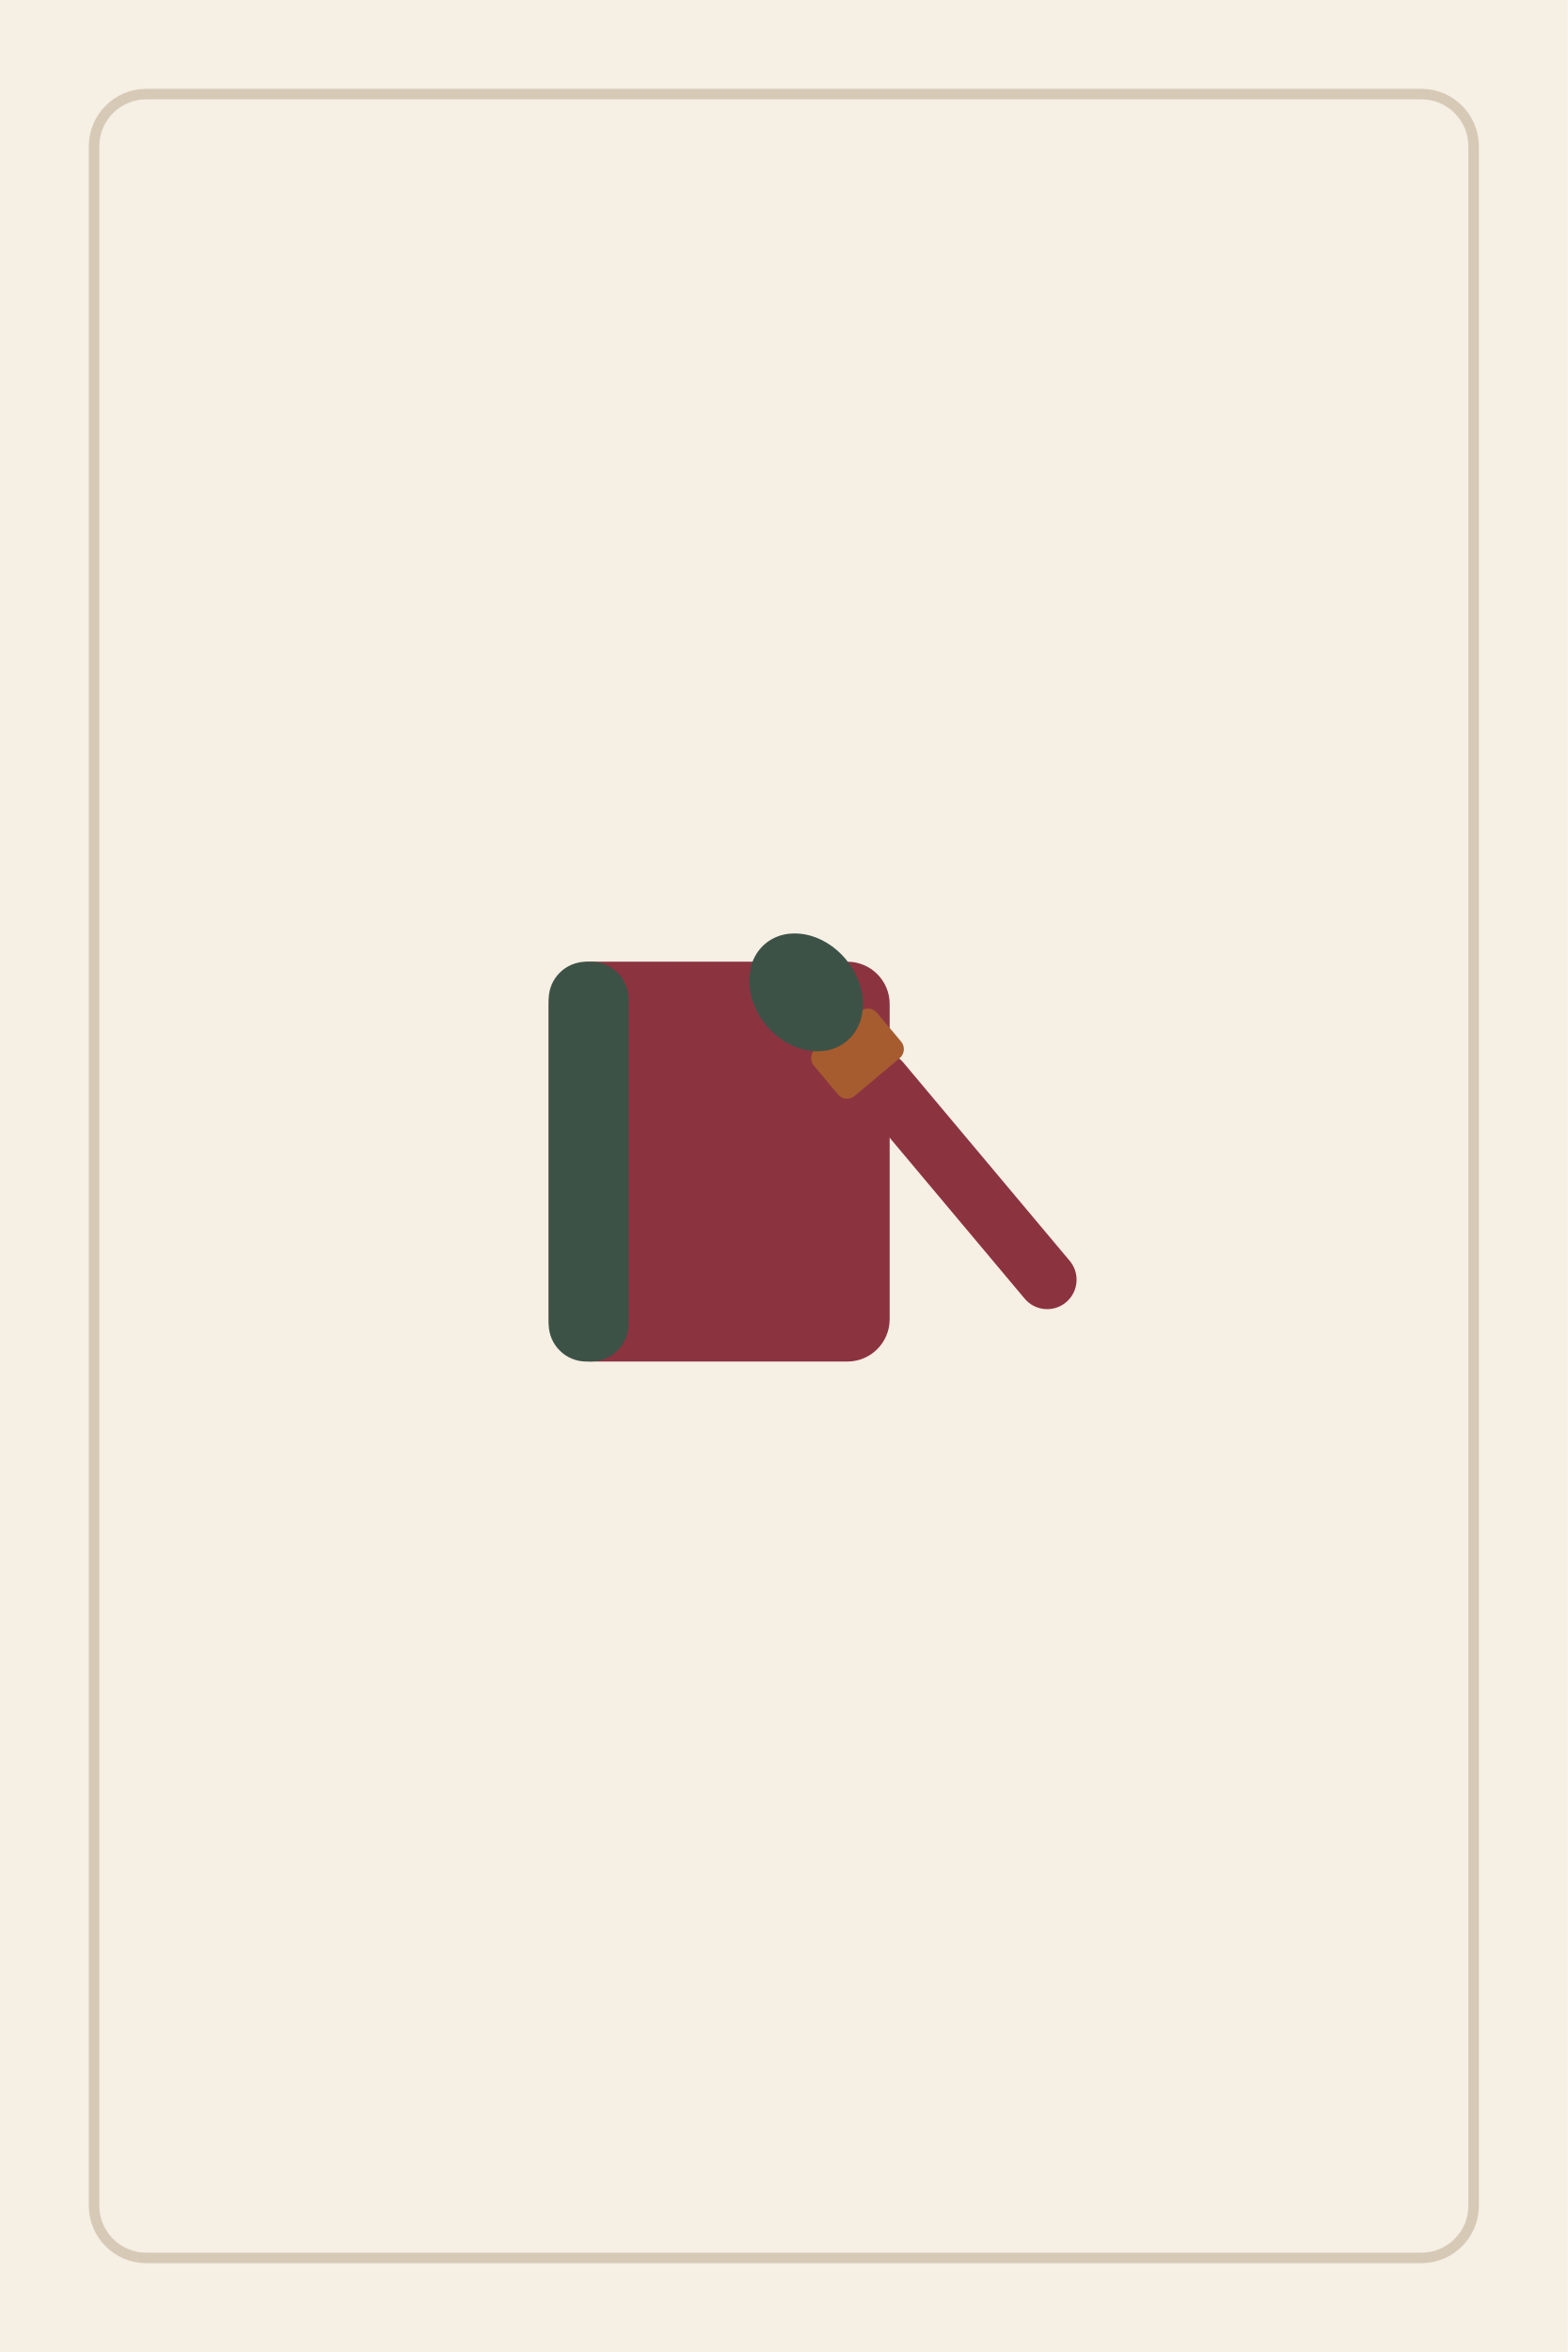
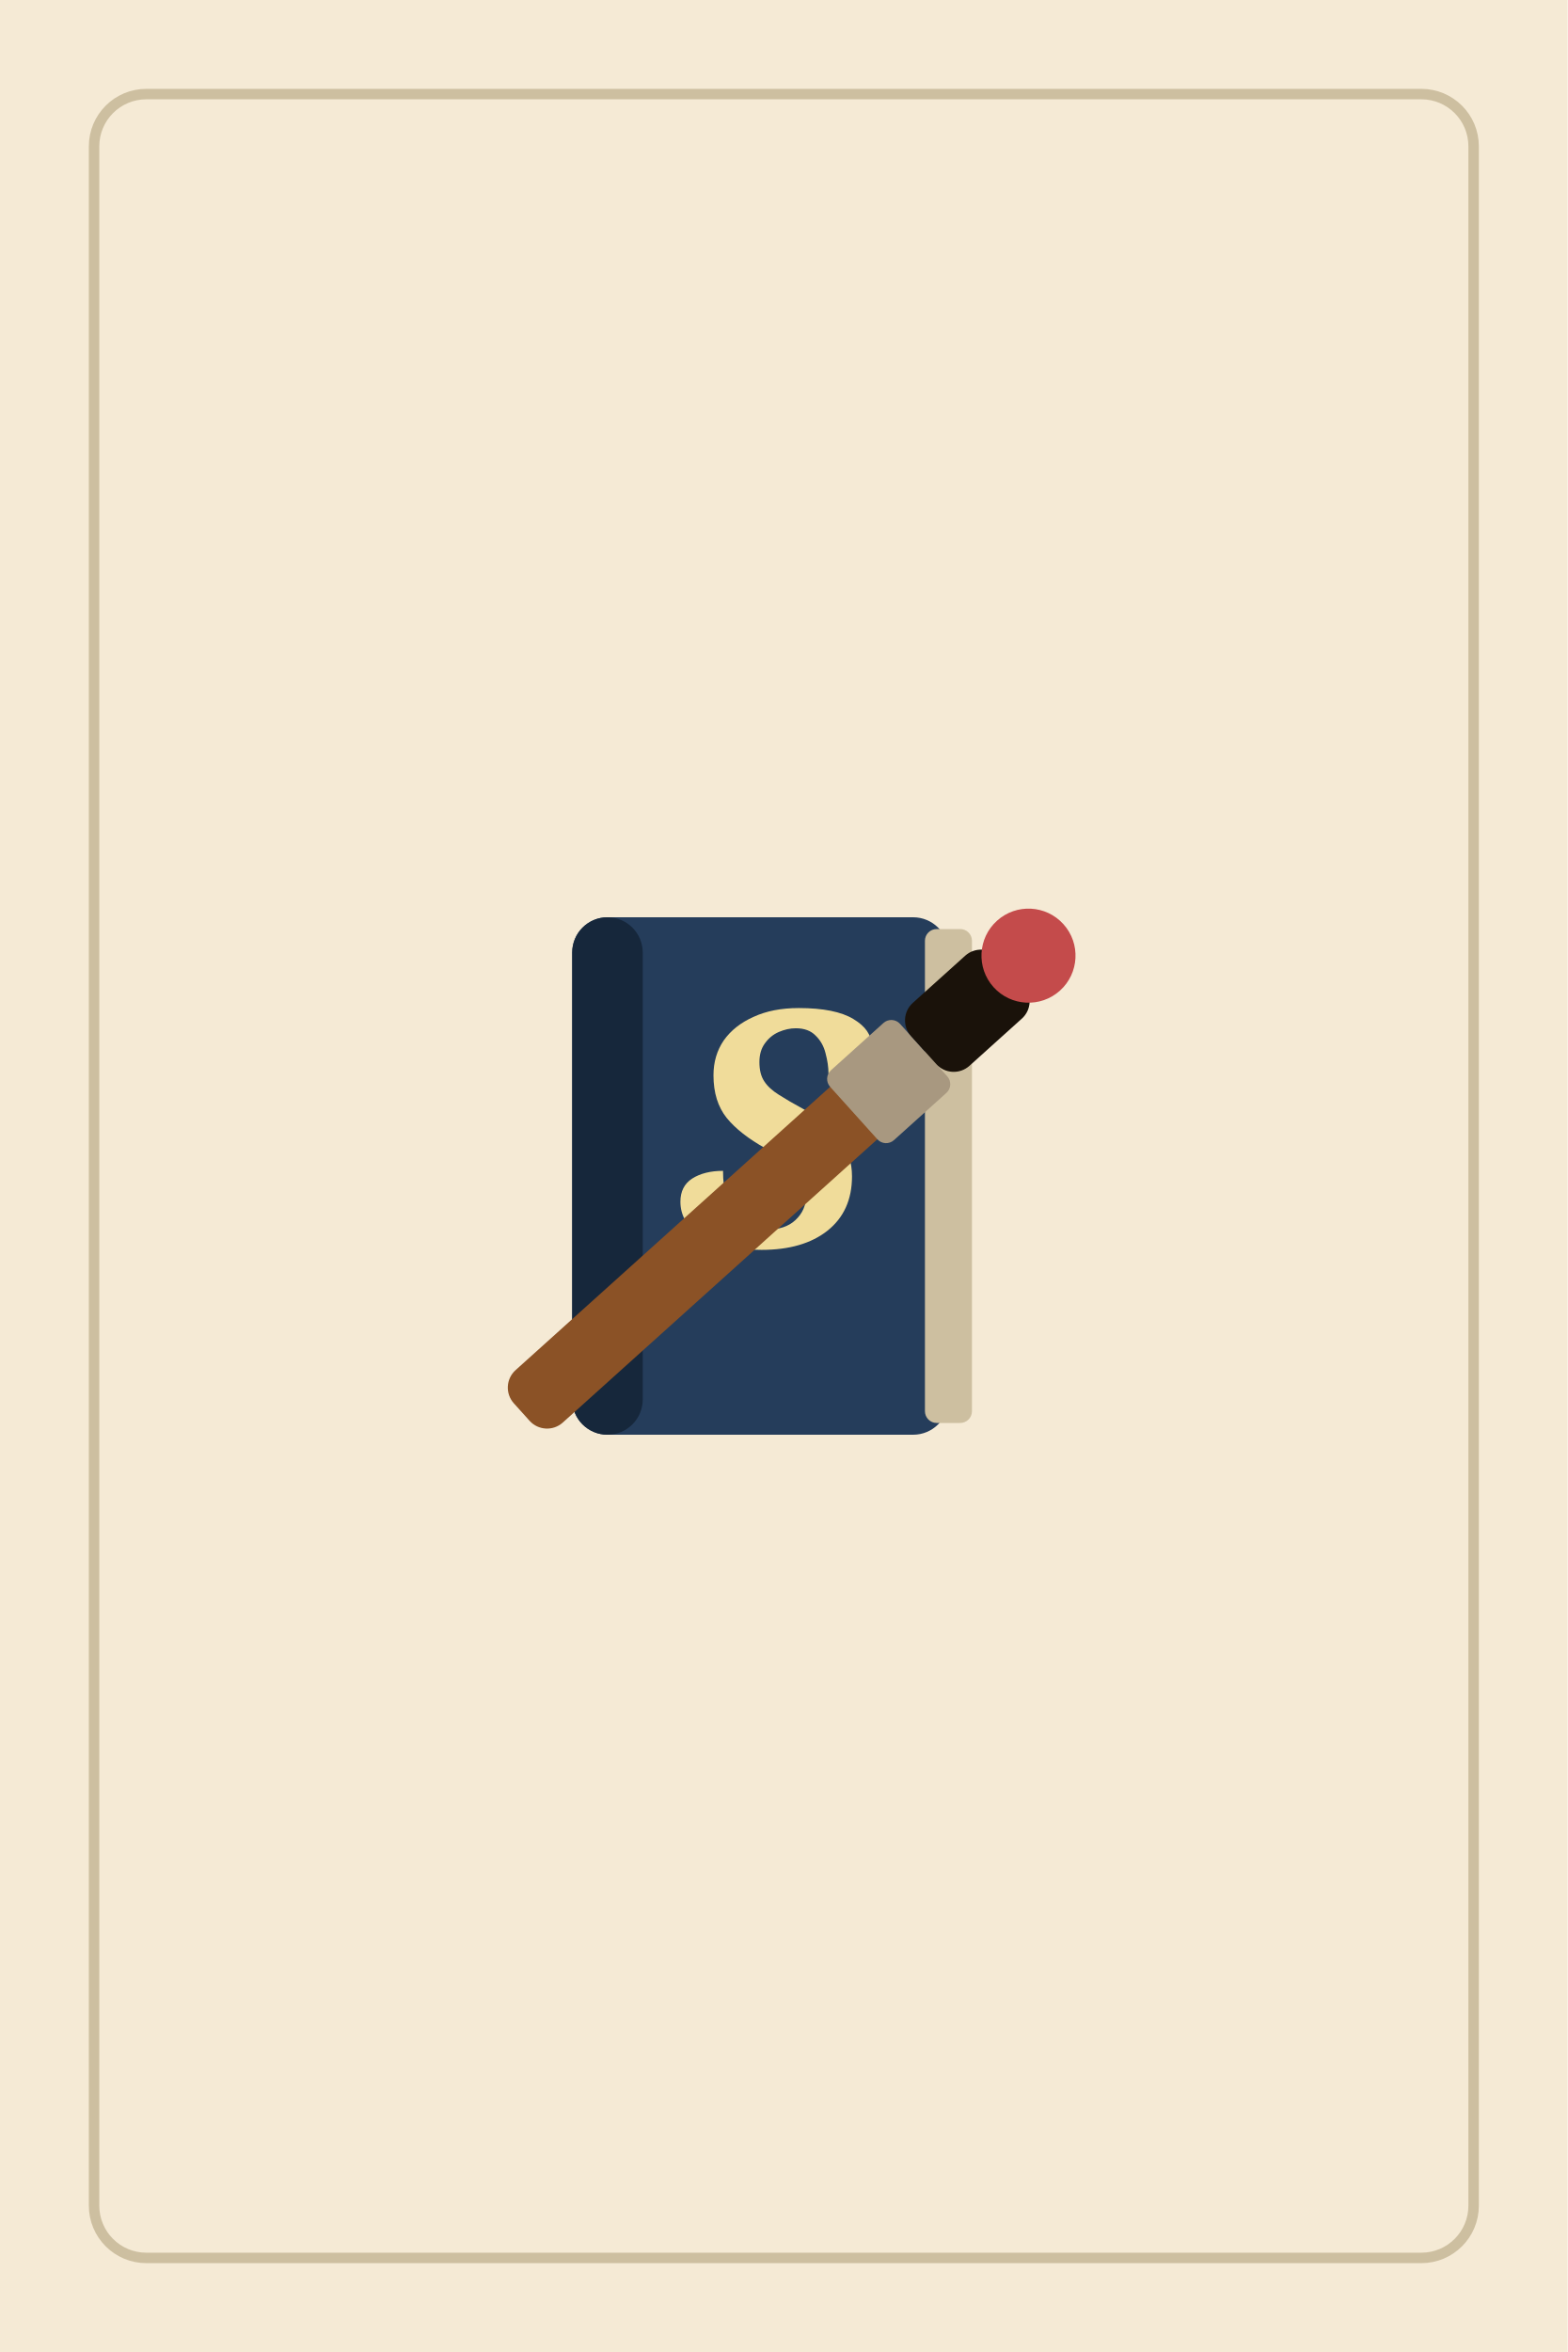
<svg xmlns="http://www.w3.org/2000/svg" viewBox="0 0 300 450" width="300" height="450" role="img" aria-label="Cover coming soon">
-   <rect width="300" height="450" fill="#F5EFE4" />
-   <rect x="18" y="18" width="264" height="414" rx="10" fill="none" stroke="#D6C9B6" stroke-width="2" />
-   <g transform="translate(78 148) scale(4.5)">
-     <rect x="6" y="8" width="14.5" height="17" rx="1.8" fill="#8C3340" />
-     <rect x="6" y="8" width="3.4" height="17" rx="1.6" fill="#3D5246" />
-     <g transform="rotate(-40 22.5 16)">
-       <rect x="21.3" y="11" width="2.5" height="13.5" rx="1.25" fill="#8C3340" />
-       <rect x="20.8" y="9.4" width="3.5" height="2.6" rx="0.5" fill="#A65C2E" />
-       <ellipse cx="22.55" cy="7.3" rx="2.2" ry="2.7" fill="#3D5246" />
+   <rect width="300" height="450" fill="#F5EAD5" />
+   <rect x="18" y="18" width="264" height="414" rx="10" fill="none" stroke="#CDBFA0" stroke-width="2" />
+   <g transform="translate(78 153) scale(4.5)">
+     <rect x="7" y="5" width="16" height="22" rx="1.5" fill="#253D5B" />
+     <rect x="7" y="5" width="3" height="22" rx="1.5" fill="#16273B" />
+     <rect x="22" y="5.5" width="2" height="21" rx="0.5" fill="#CDBFA0" />
+     <text x="15.5" y="19" text-anchor="middle" font-family="Georgia, serif" font-style="italic" font-weight="bold" font-size="14" fill="#F0DC9A">S</text>
+     <g transform="rotate(-42, 16, 16)">
+       <rect x="1" y="14.5" width="20" height="3" rx="1" fill="#8B5226" />
+       <rect x="20" y="14" width="4" height="4" rx="0.5" fill="#A89880" />
+       <rect x="24" y="14.2" width="5" height="3.6" rx="1" fill="#1A120A" />
+       <circle cx="30" cy="16" r="2" fill="#C44B4B" />
    </g>
  </g>
</svg>
